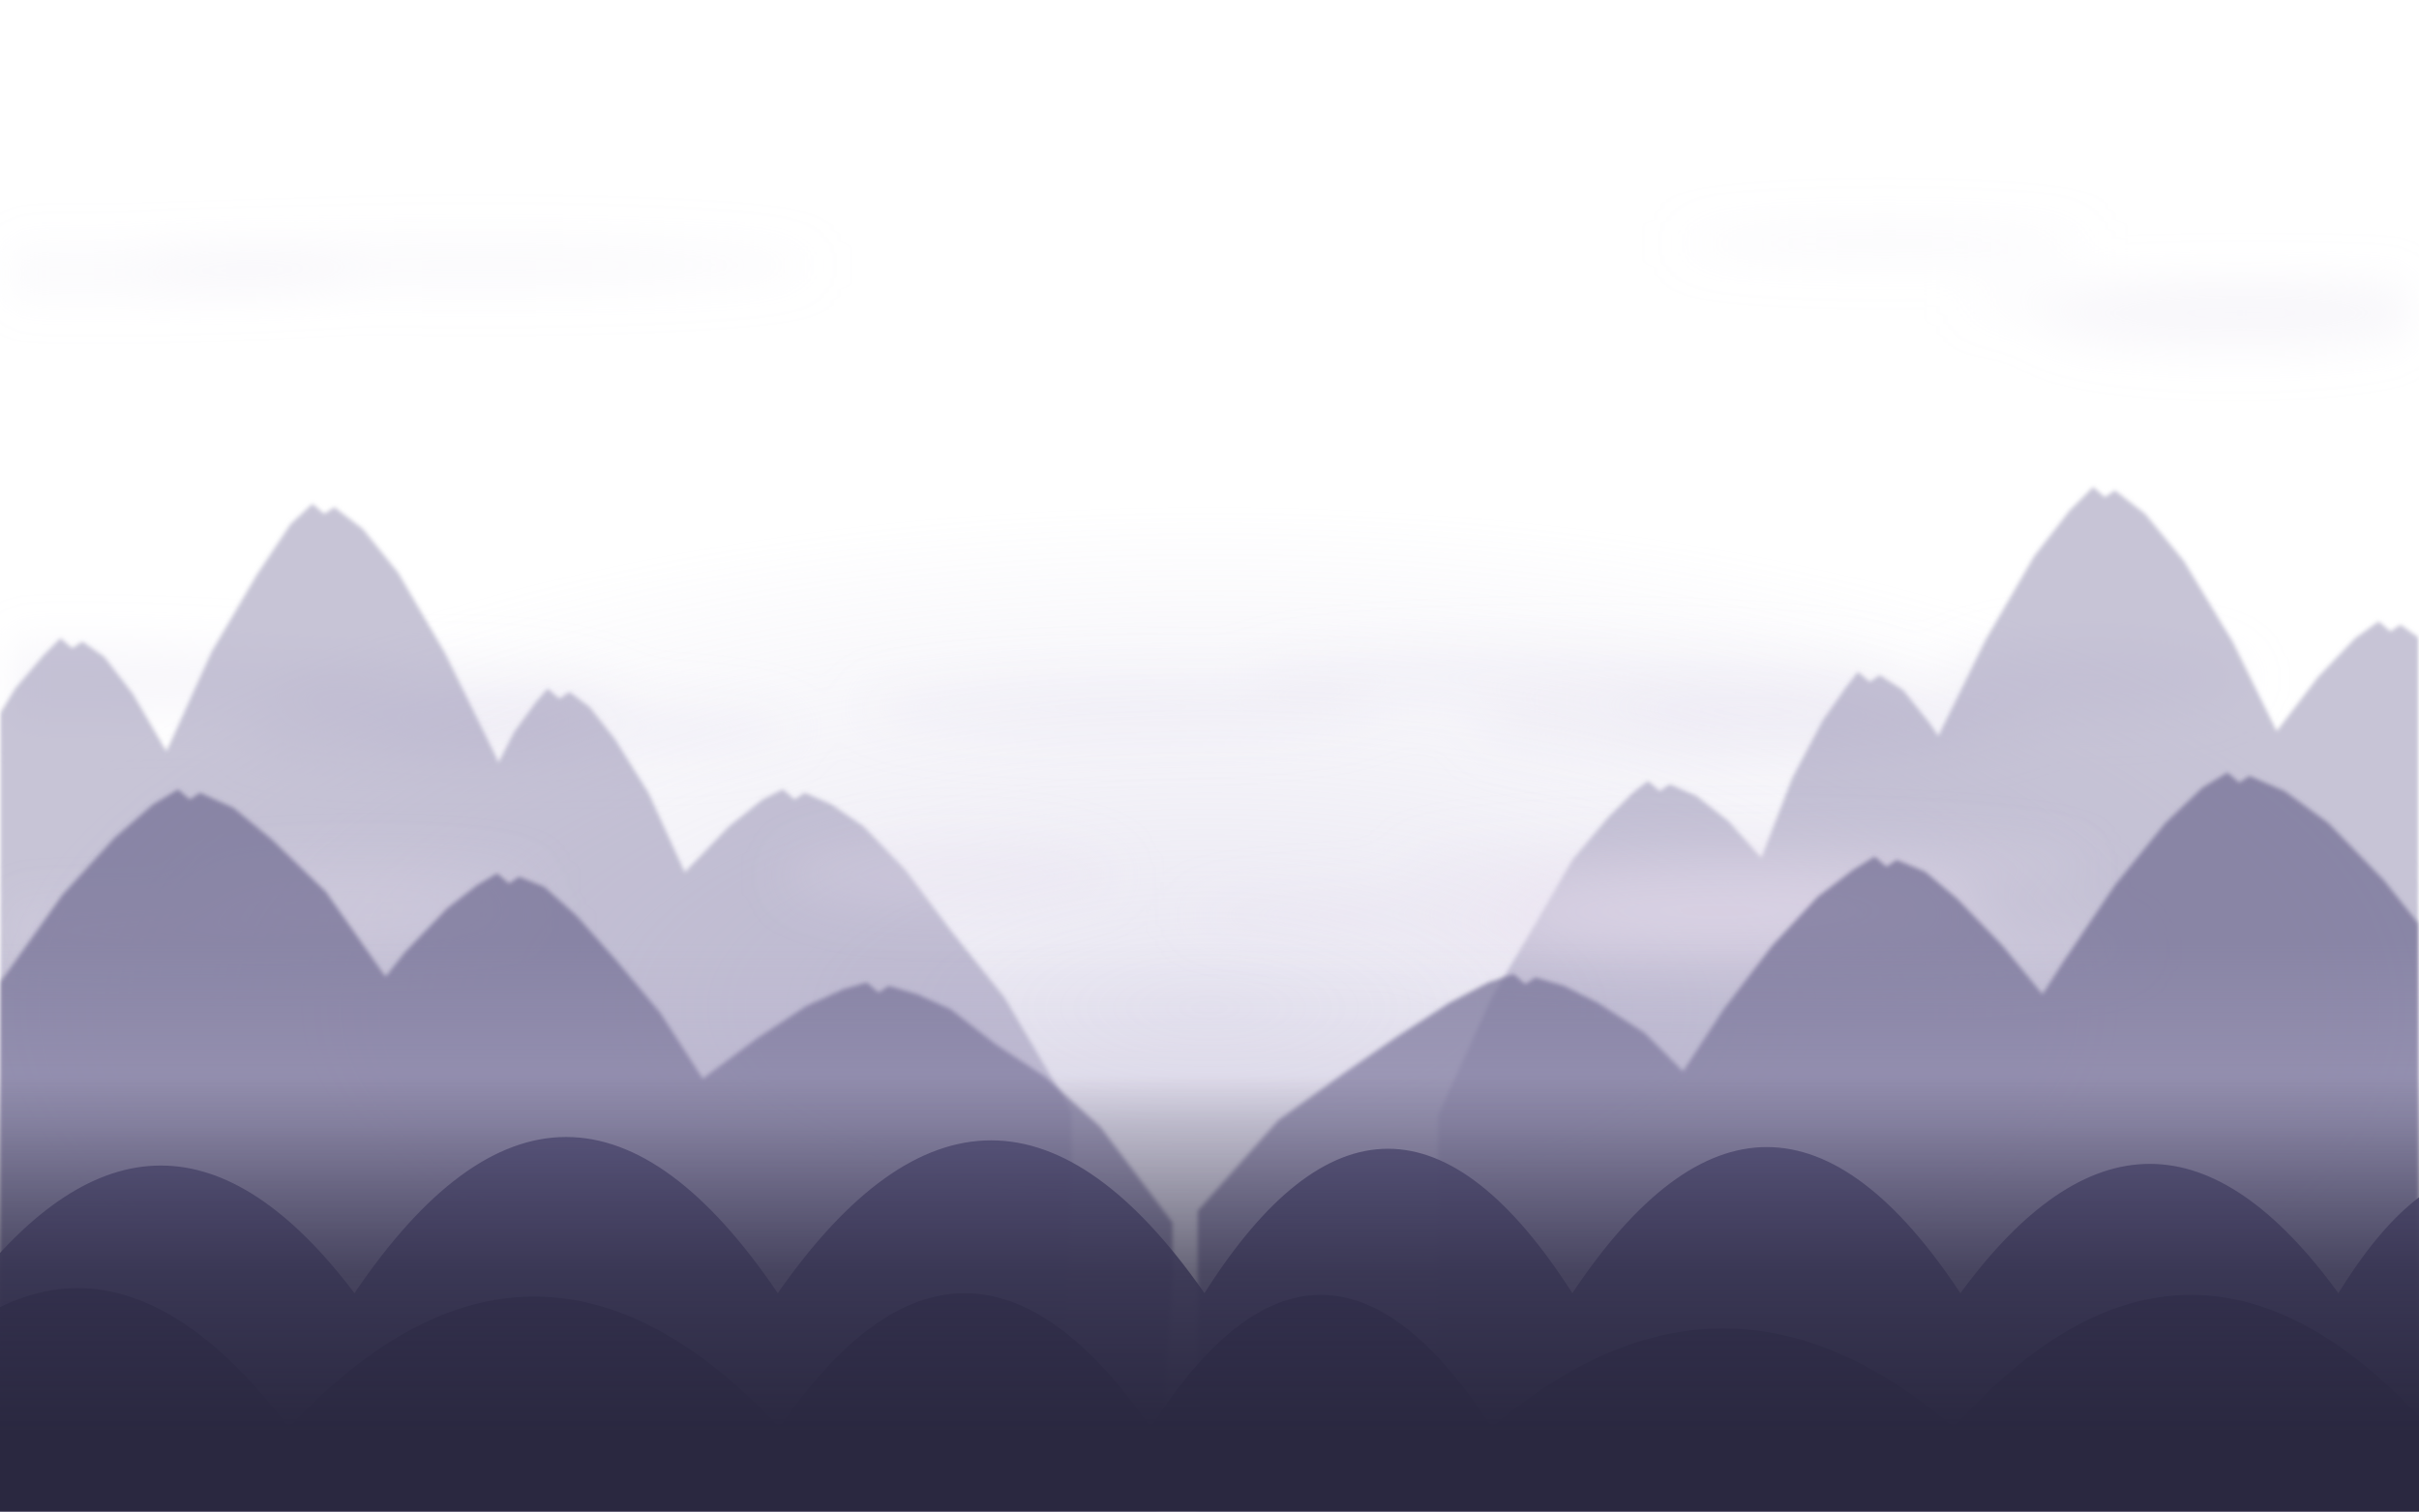
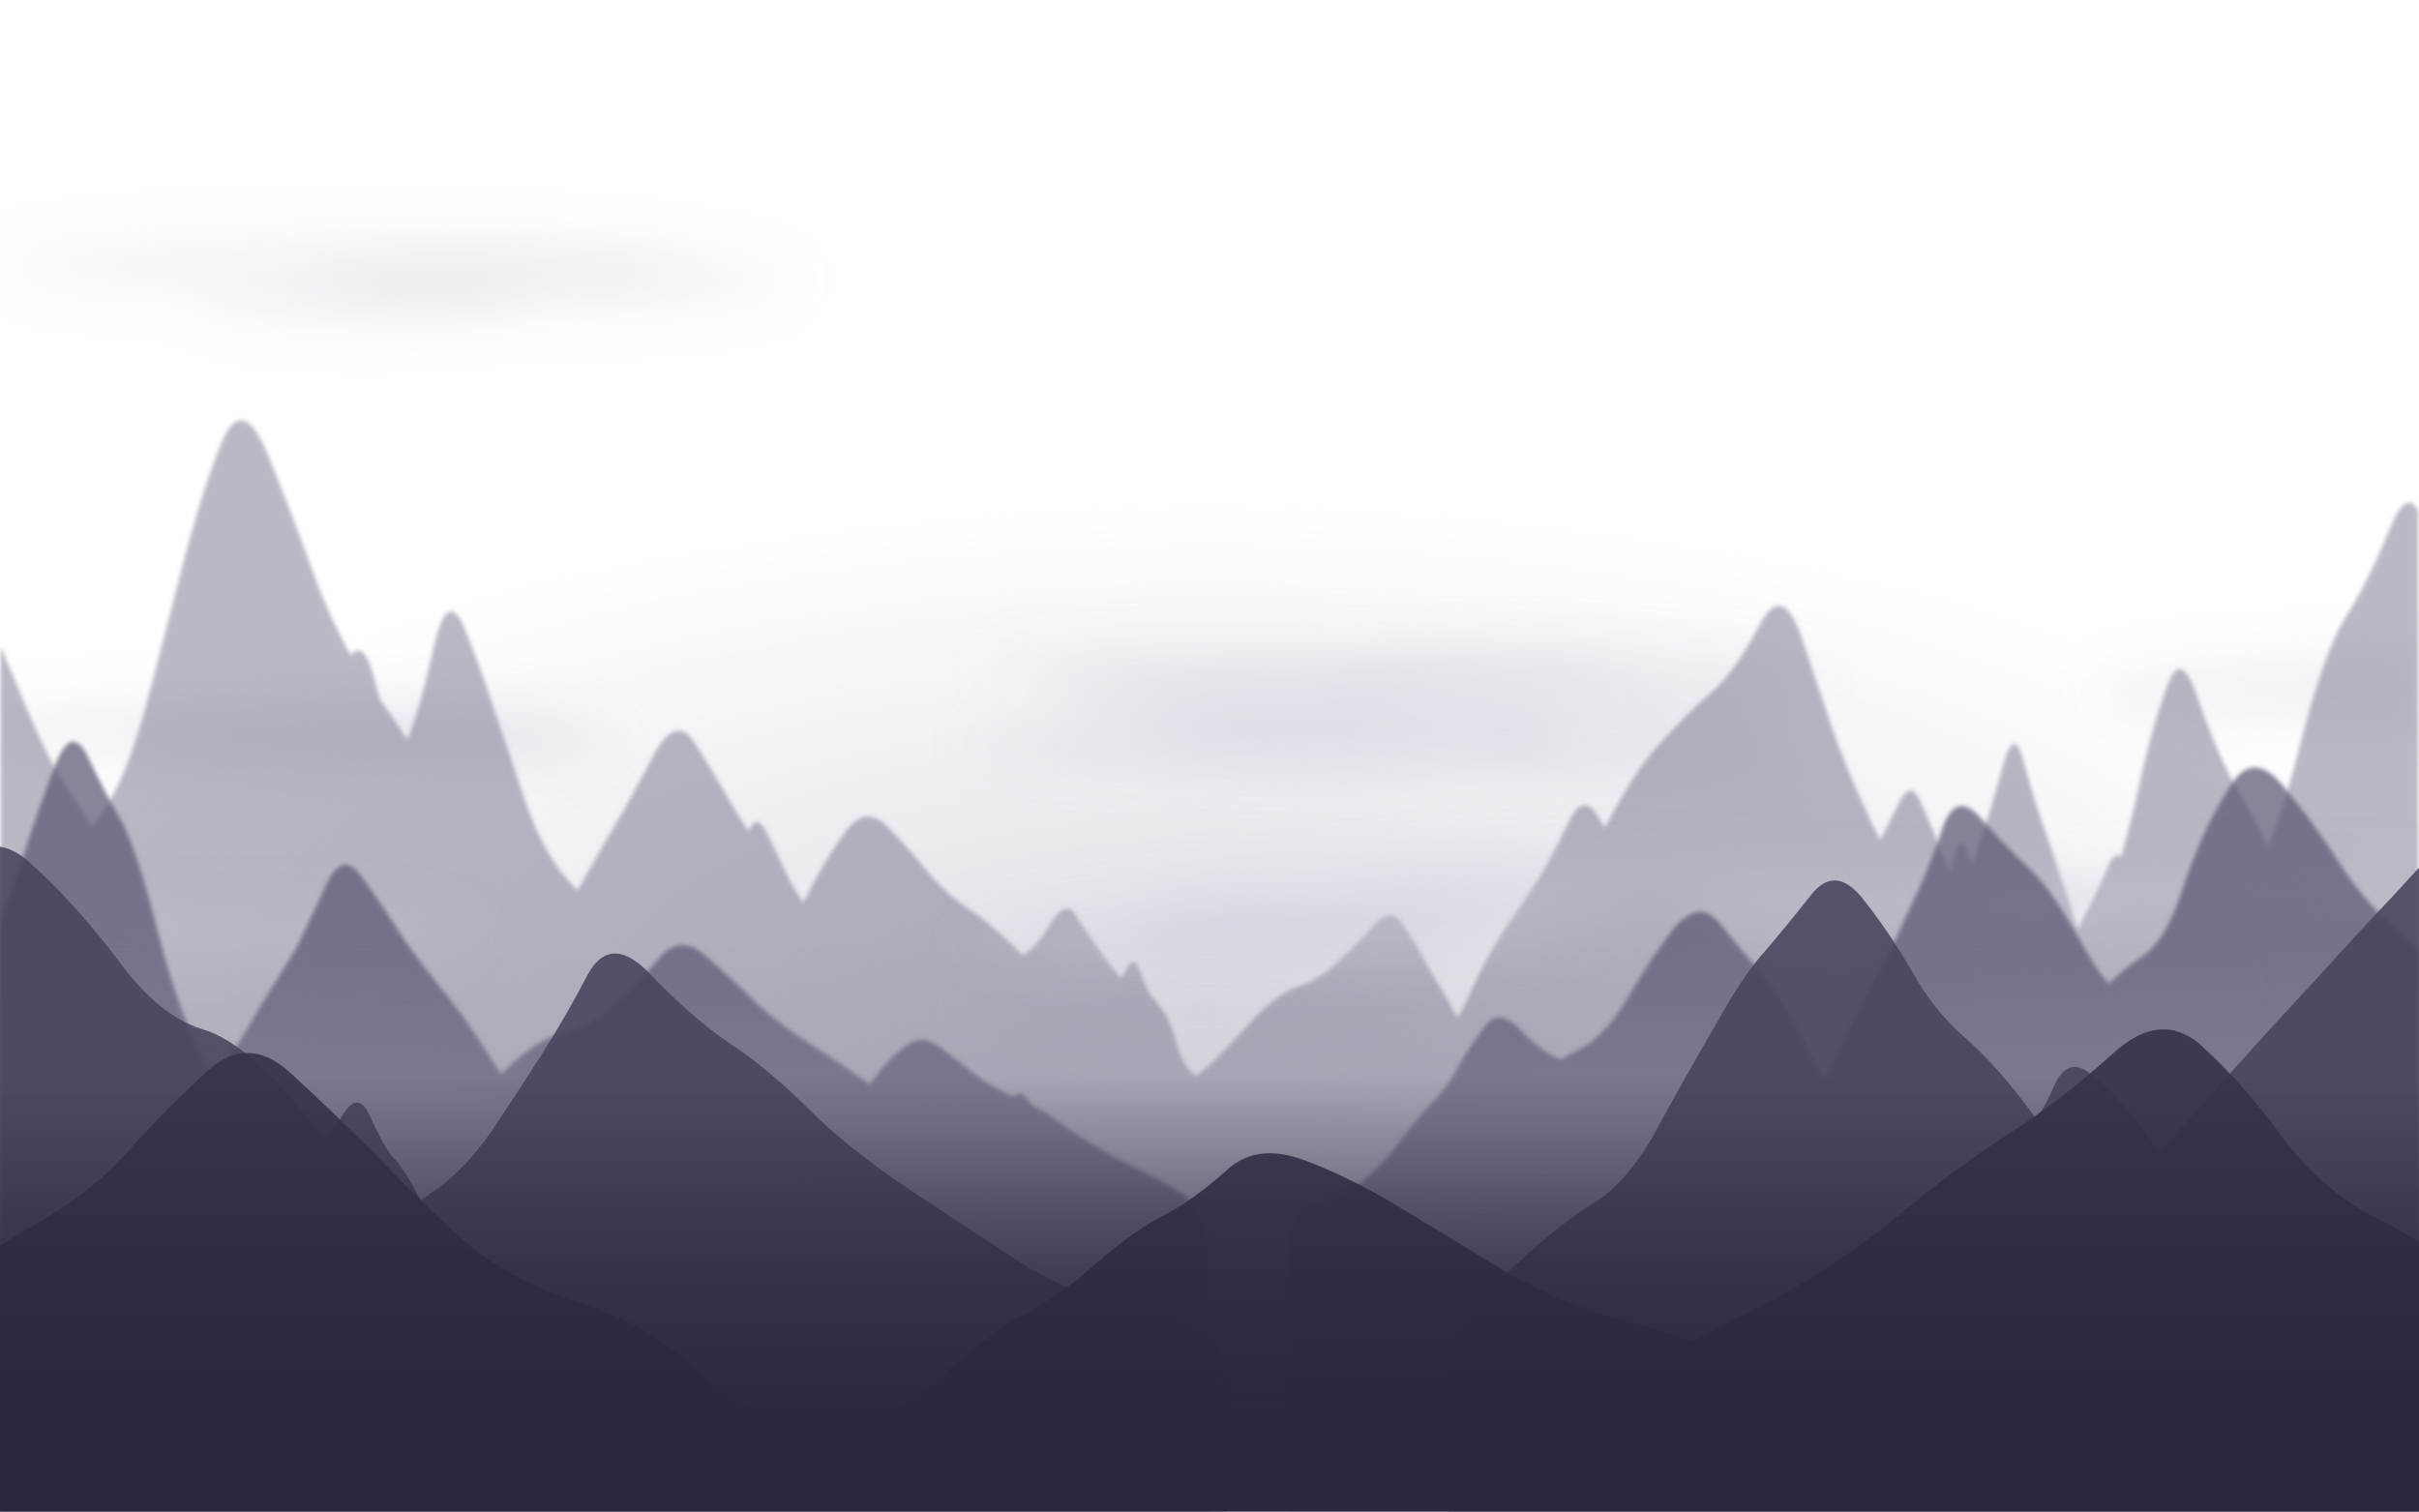
<svg xmlns="http://www.w3.org/2000/svg" viewBox="0 0 1440 900" preserveAspectRatio="xMidYMax slice">
  <defs>
    <radialGradient id="glow" cx="50%" cy="50%" r="50%">
-       <stop offset="0" stop-color="#c3bddb" stop-opacity=".38" />
-       <stop offset="1" stop-color="#c3bddb" stop-opacity="0" />
+       <stop offset="0" stop-color="#a9a6ba" stop-opacity=".38" />
+       <stop offset="1" stop-color="#a9a6ba" stop-opacity="0" />
    </radialGradient>
    <linearGradient id="fog" x1="0" y1="0" x2="0" y2="1">
-       <stop offset="0" stop-color="#b3adcc" stop-opacity="0" />
-       <stop offset=".5" stop-color="#b3adcc" stop-opacity=".32" />
-       <stop offset="1" stop-color="#b3adcc" stop-opacity="0" />
+       <stop offset="0" stop-color="#9895aa" stop-opacity="0" />
+       <stop offset=".5" stop-color="#9895aa" stop-opacity=".28" />
+       <stop offset="1" stop-color="#9895aa" stop-opacity="0" />
    </linearGradient>
    <linearGradient id="floor" x1="0" y1="0" x2="0" y2="1">
      <stop offset="0" stop-color="#2a2840" stop-opacity="0" />
      <stop offset=".45" stop-color="#2a2840" stop-opacity=".7" />
      <stop offset=".82" stop-color="#2a2840" />
    </linearGradient>
    <filter id="soft" x="-20%" y="-200%" width="140%" height="500%">
      <feGaussianBlur stdDeviation="14" />
    </filter>
    <filter id="haze" x="-5%" y="-5%" width="110%" height="110%">
      <feGaussianBlur stdDeviation="1.2" />
    </filter>
  </defs>
  <ellipse cx="720" cy="600" rx="760" ry="300" fill="url(#glow)" />
-   <g fill="#e4dff0" filter="url(#soft)">
-     <ellipse cx="1346" cy="180" rx="179" ry="12" opacity="0.18" />
-     <ellipse cx="1122" cy="145" rx="123" ry="10" opacity="0.18" />
-     <ellipse cx="1330" cy="192" rx="116" ry="18" opacity="0.18" />
-     <ellipse cx="285" cy="158" rx="201" ry="13" opacity="0.18" />
-     <ellipse cx="57" cy="163" rx="154" ry="13" opacity="0.18" />
-     <ellipse cx="1026" cy="432" rx="151" ry="22" opacity="0.26" />
-     <ellipse cx="667" cy="421" rx="156" ry="18" opacity="0.26" />
-     <ellipse cx="268" cy="417" rx="105" ry="21" opacity="0.26" />
-     <ellipse cx="938" cy="403" rx="197" ry="18" opacity="0.26" />
-     <ellipse cx="1089" cy="427" rx="128" ry="18" opacity="0.26" />
-     <ellipse cx="38" cy="406" rx="202" ry="22" opacity="0.26" />
-     <ellipse cx="1246" cy="404" rx="91" ry="22" opacity="0.26" />
-     <ellipse cx="352" cy="434" rx="126" ry="17" opacity="0.26" />
-     <ellipse cx="246" cy="438" rx="105" ry="15" opacity="0.26" />
+   <g fill="#c9c6d6" filter="url(#soft)">
+     <ellipse cx="217" cy="179" rx="99" ry="14" opacity="0.18" />
+     <ellipse cx="329" cy="167" rx="141" ry="18" opacity="0.18" />
+     <ellipse cx="207" cy="158" rx="206" ry="18" opacity="0.18" />
+     <ellipse cx="974" cy="445" rx="94" ry="20" opacity="0.26" />
+     <ellipse cx="757" cy="442" rx="177" ry="16" opacity="0.26" />
+     <ellipse cx="935" cy="406" rx="143" ry="20" opacity="0.26" />
+     <ellipse cx="803" cy="434" rx="121" ry="21" opacity="0.26" />
+     <ellipse cx="728" cy="412" rx="104" ry="14" opacity="0.26" />
+     <ellipse cx="782" cy="395" rx="192" ry="10" opacity="0.26" />
+     <ellipse cx="153" cy="435" rx="197" ry="16" opacity="0.26" />
+     <ellipse cx="1430" cy="411" rx="180" ry="19" opacity="0.26" />
+     <ellipse cx="223" cy="442" rx="147" ry="14" opacity="0.26" />
  </g>
  <g opacity=".5" filter="url(#haze)">
-     <path d="M-102 700 L-102 662 L-67 560 L-38 498 L-14 448 L9 410 L26 390 L36 380 L43 386 L49 382 L62 391 L79 413 L100 449 L123 497 L150 566 L183 667 L183 700 L174 900 L-102 900 Z M21 700 L21 662 L64 542 L97 452 L126 388 L153 342 L173 312 L186 300 L193 306 L199 302 L216 315 L237 341 L265 389 L295 450 L330 537 L373 666 L373 700 L364 900 L21 900 Z M221 700 L221 662 L249 573 L270 515 L289 469 L306 436 L319 418 L326 410 L333 416 L339 412 L351 421 L366 440 L386 472 L407 518 L431 576 L462 659 L462 700 L453 900 L221 900 Z M307 700 L307 656 L348 596 L380 550 L408 519 L434 492 L454 476 L466 470 L473 476 L479 472 L495 479 L514 492 L539 518 L566 554 L598 594 L638 662 L638 700 L629 900 L307 900 Z M856 700 L856 664 L888 594 L914 550 L936 512 L957 487 L972 472 L981 465 L988 471 L994 467 L1010 474 L1029 489 L1054 517 L1081 552 L1112 595 L1152 664 L1152 700 L1143 900 L856 900 Z M997 700 L997 662 L1025 576 L1048 512 L1067 463 L1085 429 L1099 409 L1106 400 L1113 406 L1119 402 L1133 411 L1149 431 L1171 464 L1195 508 L1222 569 L1257 666 L1257 700 L1248 900 L997 900 Z M1072 700 L1072 658 L1117 538 L1152 442 L1182 381 L1211 331 L1232 304 L1246 290 L1253 296 L1259 292 L1277 306 L1300 334 L1329 382 L1361 447 L1398 534 L1444 667 L1444 700 L1435 900 L1072 900 Z M1238 700 L1238 655 L1284 558 L1320 490 L1351 441 L1380 403 L1402 380 L1416 370 L1423 376 L1429 372 L1443 382 L1461 404 L1483 443 L1508 494 L1536 568 L1572 665 L1572 700 L1563 900 L1238 900 Z" fill="#8f8aad" />
+     <path d="M-163 720 L-163 690 Q-163 660 -153 646 Q-143 632 -135 615 Q-126 598 -118 555 Q-111 513 -105 500 Q-99 487 -94 470 Q-88 452 -83 433 Q-77 414 -69 438 Q-61 462 -54 475 Q-48 488 -39 506 Q-30 524 -19 550 Q-7 576 5 602 Q17 627 28 644 Q40 660 40 690 L40 720 L40 900 L-163 900 Z M-202 720 L-202 690 Q-202 660 -182 634 Q-163 609 -145 597 Q-128 585 -111 539 Q-95 493 -80 476 Q-65 459 -55 431 Q-44 403 -32 372 Q-20 340 -8 366 Q4 393 16 422 Q28 451 40 469 Q52 487 70 518 Q88 550 106 595 Q124 641 145 650 Q167 660 167 690 L167 720 L167 900 L-202 900 Z M52 720 L52 690 Q52 660 71 627 Q90 595 104 582 Q118 568 132 532 Q146 495 160 476 Q173 458 183 442 Q193 426 204 399 Q215 373 223 405 Q231 436 239 452 Q248 467 257 499 Q267 532 278 571 Q288 610 303 625 Q317 639 328 649 Q339 660 339 690 L339 720 L339 900 L52 900 Z M-38 720 L-38 690 Q-38 660 -16 635 Q5 609 22 559 Q39 508 56 490 Q73 471 87 420 Q100 370 111 328 Q122 287 133 261 Q145 235 160 272 Q175 309 189 348 Q204 386 222 411 Q241 436 265 478 Q290 519 315 578 Q340 637 365 648 Q391 660 391 690 L391 720 L391 900 L-38 900 Z M158 720 L158 690 Q158 660 166 656 Q174 651 181 626 Q188 602 193 580 Q198 559 203 544 Q207 529 211 498 Q215 467 219 446 Q223 426 229 442 Q234 458 239 482 Q245 505 252 529 Q259 554 266 566 Q273 579 281 600 Q290 622 300 641 Q311 660 311 690 L311 720 L311 900 L158 900 Z M149 720 L149 690 Q149 660 159 650 Q170 640 183 612 Q196 584 207 552 Q218 520 227 488 Q236 455 243 439 Q250 422 258 386 Q266 350 276 373 Q286 397 294 422 Q303 448 313 478 Q324 509 339 525 Q355 541 370 582 Q385 623 398 641 Q412 660 412 690 L412 720 L412 900 L149 900 Z M363 720 L363 690 Q363 660 372 653 Q381 646 389 624 Q396 602 405 592 Q414 581 421 567 Q428 552 433 535 Q438 517 444 500 Q449 482 456 495 Q462 507 468 520 Q474 532 480 540 Q487 549 496 579 Q504 610 516 621 Q527 632 538 646 Q549 660 549 690 L549 720 L549 900 L363 900 Z M211 720 L211 690 Q211 660 236 638 Q261 616 280 606 Q298 596 315 573 Q332 550 345 528 Q358 505 368 488 Q378 471 390 448 Q403 425 414 443 Q426 462 435 478 Q445 495 459 514 Q472 532 488 572 Q504 611 522 622 Q540 633 556 646 Q571 660 571 690 L571 720 L571 900 L211 900 Z M381 720 L381 690 Q381 660 387 649 Q394 638 401 625 Q408 612 414 596 Q420 580 425 571 Q431 562 435 553 Q439 545 444 533 Q448 520 452 533 Q456 546 459 558 Q463 569 467 581 Q472 593 477 606 Q482 618 488 628 Q494 637 501 649 Q508 660 508 690 L508 720 L508 900 L381 900 Z M351 720 L351 690 Q351 660 365 644 Q379 628 398 621 Q416 614 431 597 Q446 581 460 564 Q474 547 484 526 Q495 506 505 493 Q516 480 528 492 Q540 504 552 519 Q565 534 578 542 Q591 551 607 567 Q623 584 645 612 Q667 641 687 650 Q706 660 706 690 L706 720 L706 900 L351 900 Z M591 720 L591 690 Q591 660 601 654 Q610 648 619 644 Q629 640 636 625 Q643 611 648 607 Q654 604 659 596 Q664 588 670 578 Q675 568 678 577 Q682 587 684 591 Q687 595 691 600 Q696 606 700 620 Q704 634 710 639 Q716 643 721 651 Q726 660 726 690 L726 720 L726 900 L591 900 Z M499 720 L499 690 Q499 660 514 651 Q529 642 544 631 Q559 619 571 613 Q583 606 592 589 Q602 572 610 568 Q618 563 626 549 Q635 535 641 546 Q648 557 654 565 Q660 574 667 582 Q675 590 684 607 Q693 623 702 636 Q712 649 723 655 Q733 660 733 690 L733 720 L733 900 L499 900 Z M693 720 L693 690 Q693 660 705 656 Q717 652 725 642 Q734 633 743 630 Q752 628 760 620 Q769 612 774 603 Q780 594 787 587 Q793 580 799 587 Q805 594 810 604 Q815 613 821 623 Q828 633 835 635 Q842 637 851 648 Q860 659 870 660 Q881 660 881 690 L881 720 L881 900 L693 900 Z M663 720 L663 690 Q663 660 685 653 Q706 646 718 636 Q730 625 745 608 Q761 591 774 587 Q786 583 796 573 Q806 564 817 552 Q827 540 834 549 Q841 559 847 570 Q853 581 861 594 Q868 608 878 622 Q888 636 899 645 Q911 654 922 657 Q934 660 934 690 L934 720 L934 900 L663 900 Z M943 720 L943 690 Q943 660 953 656 Q963 651 971 642 Q980 632 986 618 Q993 605 999 593 Q1005 582 1010 574 Q1016 565 1021 554 Q1026 543 1033 555 Q1039 566 1045 579 Q1051 593 1059 602 Q1067 610 1077 619 Q1088 627 1096 641 Q1103 655 1117 658 Q1130 660 1130 690 L1130 720 L1130 900 L943 900 Z M796 720 L796 690 Q796 660 815 653 Q834 645 848 631 Q863 618 874 594 Q885 569 896 553 Q907 537 916 523 Q925 508 934 489 Q943 470 953 489 Q964 507 974 523 Q984 538 996 557 Q1007 575 1021 593 Q1035 610 1050 630 Q1065 650 1088 655 Q1111 660 1111 690 L1111 720 L1111 900 L796 900 Z M1008 720 L1008 690 Q1008 660 1023 644 Q1037 628 1052 607 Q1067 586 1077 584 Q1087 581 1097 551 Q1107 521 1114 510 Q1120 499 1129 481 Q1137 463 1143 477 Q1150 492 1156 508 Q1162 523 1170 547 Q1177 570 1187 582 Q1196 594 1204 612 Q1212 629 1222 645 Q1233 660 1233 690 L1233 720 L1233 900 L1008 900 Z M834 720 L834 690 Q834 660 857 636 Q879 613 904 583 Q928 553 947 510 Q967 467 986 445 Q1006 423 1019 412 Q1032 401 1047 373 Q1061 345 1073 381 Q1085 417 1094 443 Q1104 469 1118 498 Q1132 527 1149 540 Q1166 552 1183 594 Q1200 636 1219 648 Q1237 660 1237 690 L1237 720 L1237 900 L834 900 Z M1107 720 L1107 690 Q1107 660 1114 649 Q1121 639 1127 629 Q1132 620 1138 611 Q1143 603 1147 581 Q1152 559 1155 543 Q1159 527 1163 511 Q1167 495 1171 507 Q1176 519 1180 529 Q1184 539 1189 547 Q1194 556 1201 581 Q1208 606 1214 620 Q1220 633 1227 646 Q1234 660 1234 690 L1234 720 L1234 900 L1107 900 Z M1093 720 L1093 690 Q1093 660 1107 645 Q1121 631 1129 620 Q1137 609 1146 592 Q1156 575 1164 550 Q1172 524 1178 503 Q1185 483 1192 457 Q1199 430 1205 455 Q1212 480 1219 499 Q1225 517 1232 538 Q1238 559 1248 578 Q1258 596 1268 617 Q1279 638 1291 649 Q1304 660 1304 690 L1304 720 L1304 900 L1093 900 Z M1162 720 L1162 690 Q1162 660 1175 654 Q1187 648 1197 631 Q1207 614 1214 603 Q1220 592 1229 572 Q1237 552 1242 543 Q1247 534 1254 518 Q1260 502 1265 515 Q1270 527 1275 537 Q1280 547 1287 562 Q1294 578 1302 601 Q1309 625 1318 637 Q1327 648 1334 654 Q1341 660 1341 690 L1341 720 L1341 900 L1162 900 Z M1177 720 L1177 690 Q1177 660 1189 647 Q1202 634 1213 606 Q1225 577 1238 562 Q1251 547 1259 522 Q1267 497 1274 465 Q1281 433 1290 409 Q1298 385 1308 415 Q1319 446 1329 465 Q1340 483 1351 506 Q1362 528 1378 562 Q1394 596 1413 616 Q1431 637 1446 648 Q1461 660 1461 690 L1461 720 L1461 900 L1177 900 Z M1231 720 L1231 690 Q1231 660 1255 633 Q1279 606 1298 581 Q1316 557 1335 532 Q1353 507 1368 448 Q1383 389 1396 368 Q1409 348 1423 314 Q1437 280 1446 325 Q1455 370 1464 396 Q1473 422 1483 454 Q1494 486 1506 539 Q1518 592 1533 615 Q1549 638 1562 649 Q1576 660 1576 690 L1576 720 L1576 900 L1231 900 Z" fill="#75728a" />
  </g>
-   <g fill="#e4dff0" filter="url(#soft)">
-     <ellipse cx="1061" cy="564" rx="213" ry="22" opacity="0.24" />
-     <ellipse cx="217" cy="527" rx="104" ry="13" opacity="0.24" />
-     <ellipse cx="567" cy="521" rx="100" ry="22" opacity="0.24" />
-     <ellipse cx="1039" cy="516" rx="205" ry="18" opacity="0.24" />
-     <ellipse cx="129" cy="554" rx="203" ry="15" opacity="0.24" />
-     <ellipse cx="1035" cy="532" rx="141" ry="21" opacity="0.24" />
-     <ellipse cx="926" cy="545" rx="220" ry="18" opacity="0.24" />
-     <ellipse cx="1039" cy="548" rx="153" ry="21" opacity="0.24" />
+   <g fill="#c9c6d6" filter="url(#soft)">
+     <ellipse cx="820" cy="540" rx="146" ry="22" opacity="0.24" />
+     <ellipse cx="946" cy="523" rx="144" ry="12" opacity="0.24" />
+     <ellipse cx="141" cy="556" rx="139" ry="17" opacity="0.24" />
+     <ellipse cx="1151" cy="537" rx="147" ry="12" opacity="0.24" />
+     <ellipse cx="1364" cy="533" rx="195" ry="17" opacity="0.24" />
+     <ellipse cx="1122" cy="545" rx="122" ry="22" opacity="0.24" />
+     <ellipse cx="726" cy="560" rx="148" ry="14" opacity="0.24" />
+     <ellipse cx="770" cy="558" rx="154" ry="16" opacity="0.24" />
  </g>
  <g opacity=".72" filter="url(#haze)">
-     <path d="M-81 760 L-81 722 L-33 630 L5 578 L37 533 L68 499 L91 479 L106 470 L113 476 L119 472 L139 481 L162 500 L194 531 L227 578 L267 632 L316 716 L316 760 L307 900 L-81 900 Z M145 760 L145 718 L184 647 L215 600 L241 567 L266 541 L284 527 L296 520 L303 526 L309 522 L324 528 L343 545 L367 572 L393 603 L424 651 L462 720 L462 760 L453 900 L145 900 Z M338 760 L338 725 L383 679 L420 641 L451 618 L480 599 L502 589 L516 585 L523 591 L529 587 L546 592 L566 601 L593 622 L622 641 L655 671 L698 728 L698 760 L689 900 L338 900 Z M713 760 L713 721 L761 667 L800 639 L832 617 L863 597 L886 585 L901 580 L908 586 L914 582 L931 587 L951 597 L979 615 L1007 643 L1041 675 L1084 726 L1084 760 L1075 900 L713 900 Z M949 760 L949 724 L992 653 L1026 601 L1055 563 L1082 534 L1103 518 L1116 510 L1123 516 L1129 512 L1146 519 L1165 535 L1192 563 L1220 597 L1253 645 L1294 719 L1294 760 L1285 900 L949 900 Z M1144 760 L1144 726 L1191 631 L1228 573 L1259 527 L1289 490 L1311 469 L1326 460 L1333 466 L1339 462 L1360 471 L1386 490 L1419 524 L1455 569 L1498 635 L1551 728 L1551 760 L1542 900 L1144 900 Z" fill="#726d93" />
+     <path d="M-118 780 L-118 750 Q-118 720 -98 703 Q-77 687 -64 665 Q-51 643 -36 621 Q-21 599 -8 569 Q5 538 14 509 Q23 481 33 455 Q43 430 53 452 Q63 473 73 490 Q82 508 93 551 Q104 595 117 622 Q129 649 146 657 Q162 664 182 692 Q201 720 201 750 L201 780 L201 900 L-118 900 Z M57 780 L57 750 Q57 720 72 711 Q87 702 103 679 Q118 656 131 637 Q144 619 155 599 Q167 580 176 565 Q184 549 194 527 Q204 505 216 523 Q229 541 241 560 Q254 578 267 594 Q280 610 299 641 Q317 673 338 693 Q360 713 378 717 Q397 720 397 750 L397 780 L397 900 L57 900 Z M183 780 L183 750 Q183 720 210 704 Q237 688 260 671 Q283 653 302 636 Q321 618 336 615 Q351 611 365 599 Q378 587 392 571 Q405 555 421 570 Q437 584 450 597 Q464 610 483 622 Q502 634 525 651 Q548 669 574 686 Q599 703 619 712 Q640 720 640 750 L640 780 L640 900 L183 900 Z M553 780 L553 750 Q553 720 557 717 Q562 714 568 707 Q575 699 580 694 Q584 688 589 679 Q593 670 596 665 Q599 659 603 654 Q607 648 612 655 Q617 662 622 668 Q626 674 633 680 Q640 686 647 694 Q653 701 662 707 Q670 712 678 716 Q687 720 687 750 L687 780 L687 900 L553 900 Z M381 780 L381 750 Q381 720 401 711 Q420 703 437 697 Q454 691 469 677 Q483 663 496 660 Q509 657 519 644 Q528 631 539 623 Q549 615 560 624 Q571 632 581 640 Q591 648 606 654 Q620 660 633 670 Q647 680 667 691 Q688 701 704 711 Q719 720 719 750 L719 780 L719 900 L381 900 Z M767 780 L767 750 Q767 720 781 716 Q796 712 807 706 Q817 700 830 684 Q842 668 852 657 Q862 647 868 635 Q875 623 884 611 Q892 600 905 613 Q918 627 930 631 Q941 635 957 654 Q973 673 990 678 Q1007 683 1030 697 Q1053 710 1071 715 Q1089 720 1089 750 L1089 780 L1089 900 L767 900 Z M785 780 L785 750 Q785 720 809 718 Q834 715 858 695 Q882 676 901 655 Q921 634 938 626 Q955 618 969 594 Q983 570 997 552 Q1012 535 1024 550 Q1036 565 1048 579 Q1060 593 1074 620 Q1087 648 1103 664 Q1119 680 1138 694 Q1158 708 1181 714 Q1205 720 1205 750 L1205 780 L1205 900 L785 900 Z M1030 780 L1030 750 Q1030 720 1047 704 Q1065 688 1077 662 Q1090 636 1101 612 Q1113 589 1122 572 Q1131 554 1139 536 Q1148 518 1156 494 Q1164 470 1179 487 Q1194 504 1208 517 Q1222 530 1240 563 Q1258 596 1279 603 Q1300 609 1318 646 Q1337 682 1361 701 Q1386 720 1386 750 L1386 780 L1386 900 L1030 900 Z M1332 780 L1332 750 Q1332 720 1345 717 Q1359 713 1369 694 Q1380 675 1391 654 Q1403 633 1411 621 Q1419 609 1426 594 Q1433 579 1441 562 Q1448 545 1457 562 Q1465 579 1473 585 Q1480 591 1491 615 Q1501 639 1512 656 Q1524 674 1536 684 Q1549 694 1561 707 Q1573 720 1573 750 L1573 780 L1573 900 L1332 900 Z M1131 780 L1131 750 Q1131 720 1150 704 Q1170 687 1193 660 Q1217 632 1237 606 Q1258 581 1273 571 Q1289 562 1300 527 Q1312 492 1327 469 Q1341 445 1360 469 Q1379 492 1396 519 Q1414 545 1439 564 Q1464 583 1486 601 Q1508 620 1538 646 Q1568 671 1599 696 Q1630 720 1630 750 L1630 780 L1630 900 L1131 900 Z" fill="#5c5974" />
  </g>
  <rect x="0" y="560" width="1440" height="220" fill="url(#fog)" />
-   <path d="M-20 900 L-20 770 Q96 618 211 770 Q337 584 463 770 Q590 588 717 770 Q826 598 936 770 Q1052 596 1167 770 Q1280 616 1392 770 Q1482 624 1573 770 L1573 900 Z" fill="#5b5680" opacity=".88" />
-   <path d="M-79 900 L-79 850 Q46 684 172 850 Q318 694 464 850 Q574 690 685 850 Q786 692 888 850 Q1026 732 1163 850 Q1304 692 1446 850 Q1585 734 1724 850 L1724 900 Z" fill="#46426a" opacity=".92" />
+   <path d="M-294 850 L-294 820 Q-294 790 -273 773 Q-252 755 -239 743 Q-227 730 -213 708 Q-198 686 -188 676 Q-178 666 -169 646 Q-160 626 -150 613 Q-141 600 -131 618 Q-120 636 -112 652 Q-103 667 -90 680 Q-78 692 -66 719 Q-54 746 -39 760 Q-23 775 -6 782 Q10 790 10 820 L10 850 L10 900 L-294 900 Z M-410 850 L-410 820 Q-410 790 -361 780 Q-312 771 -276 745 Q-239 719 -203 700 Q-166 680 -138 638 Q-111 596 -85 578 Q-60 560 -34 525 Q-9 490 17 513 Q43 536 69 570 Q94 605 121 613 Q148 621 185 668 Q223 715 262 734 Q301 753 348 772 Q396 790 396 820 L396 850 L396 900 L-410 900 Z M78 850 L78 820 Q78 790 94 783 Q110 776 121 761 Q132 745 144 730 Q156 714 167 706 Q179 697 187 688 Q194 678 204 664 Q213 649 220 664 Q227 680 233 688 Q240 695 249 712 Q258 728 268 745 Q278 763 288 766 Q297 770 311 780 Q325 790 325 820 L325 850 L325 900 L78 900 Z M161 850 L161 820 Q161 790 180 776 Q200 761 221 741 Q242 720 260 708 Q277 696 293 673 Q309 649 323 627 Q337 605 350 580 Q364 555 388 581 Q412 606 434 621 Q457 636 481 660 Q505 684 541 708 Q577 732 611 754 Q646 775 688 782 Q730 790 730 820 L730 850 L730 900 L161 900 Z M1107 850 L1107 820 Q1107 790 1123 777 Q1138 763 1150 745 Q1162 728 1172 719 Q1182 709 1190 695 Q1199 681 1207 672 Q1216 663 1223 646 Q1231 629 1244 639 Q1257 649 1268 663 Q1279 676 1293 698 Q1307 720 1325 728 Q1342 736 1364 752 Q1385 769 1409 780 Q1432 790 1432 820 L1432 850 L1432 900 L1107 900 Z M863 850 L863 820 Q863 790 894 761 Q924 732 946 718 Q969 705 987 671 Q1005 638 1022 609 Q1038 580 1051 566 Q1063 552 1078 533 Q1092 515 1108 534 Q1124 554 1138 578 Q1151 602 1171 619 Q1190 636 1209 662 Q1228 689 1258 712 Q1287 736 1306 763 Q1325 790 1325 820 L1325 850 L1325 900 L863 900 Z M1444 850 L1444 820 Q1444 790 1461 768 Q1478 746 1492 739 Q1507 732 1521 699 Q1536 666 1547 645 Q1558 624 1566 602 Q1575 580 1585 559 Q1595 538 1608 561 Q1620 584 1632 609 Q1645 634 1658 648 Q1671 662 1692 703 Q1713 744 1728 762 Q1744 780 1771 785 Q1799 790 1799 820 L1799 850 L1799 900 L1444 900 Z M1143 850 L1143 820 Q1143 790 1186 773 Q1228 756 1257 721 Q1286 685 1317 651 Q1348 616 1377 585 Q1405 554 1425 533 Q1445 511 1467 488 Q1489 465 1509 495 Q1530 524 1548 539 Q1566 553 1588 599 Q1610 645 1635 656 Q1661 668 1691 701 Q1721 733 1758 762 Q1795 790 1795 820 L1795 850 L1795 900 L1143 900 Z" fill="#47445e" opacity=".88" />
+   <path d="M-240 930 L-240 900 Q-240 870 -200 861 Q-160 853 -116 822 Q-72 791 -41 769 Q-10 747 21 729 Q53 711 74 688 Q95 664 121 640 Q146 615 172 638 Q197 661 221 685 Q245 710 273 736 Q302 762 343 775 Q384 787 419 819 Q453 850 495 860 Q537 870 537 900 L537 930 L537 900 L-240 900 Z M458 930 L458 900 Q458 870 498 856 Q538 842 563 818 Q588 794 611 782 Q633 770 654 751 Q676 732 694 723 Q711 714 730 697 Q748 680 777 691 Q806 702 835 720 Q863 737 896 757 Q930 777 969 787 Q1009 797 1054 815 Q1100 833 1154 852 Q1209 870 1209 900 L1209 930 L1209 900 L458 900 Z M828 930 L828 900 Q828 870 880 854 Q931 839 975 816 Q1018 793 1057 773 Q1096 752 1131 723 Q1166 694 1196 675 Q1227 655 1257 628 Q1287 600 1312 624 Q1337 647 1360 679 Q1384 710 1416 726 Q1447 741 1478 768 Q1509 796 1548 822 Q1587 848 1626 859 Q1665 870 1665 900 L1665 930 L1665 900 L828 900 Z" fill="#36344c" opacity=".92" />
  <rect x="0" y="640" width="1440" height="260" fill="url(#floor)" />
</svg>
